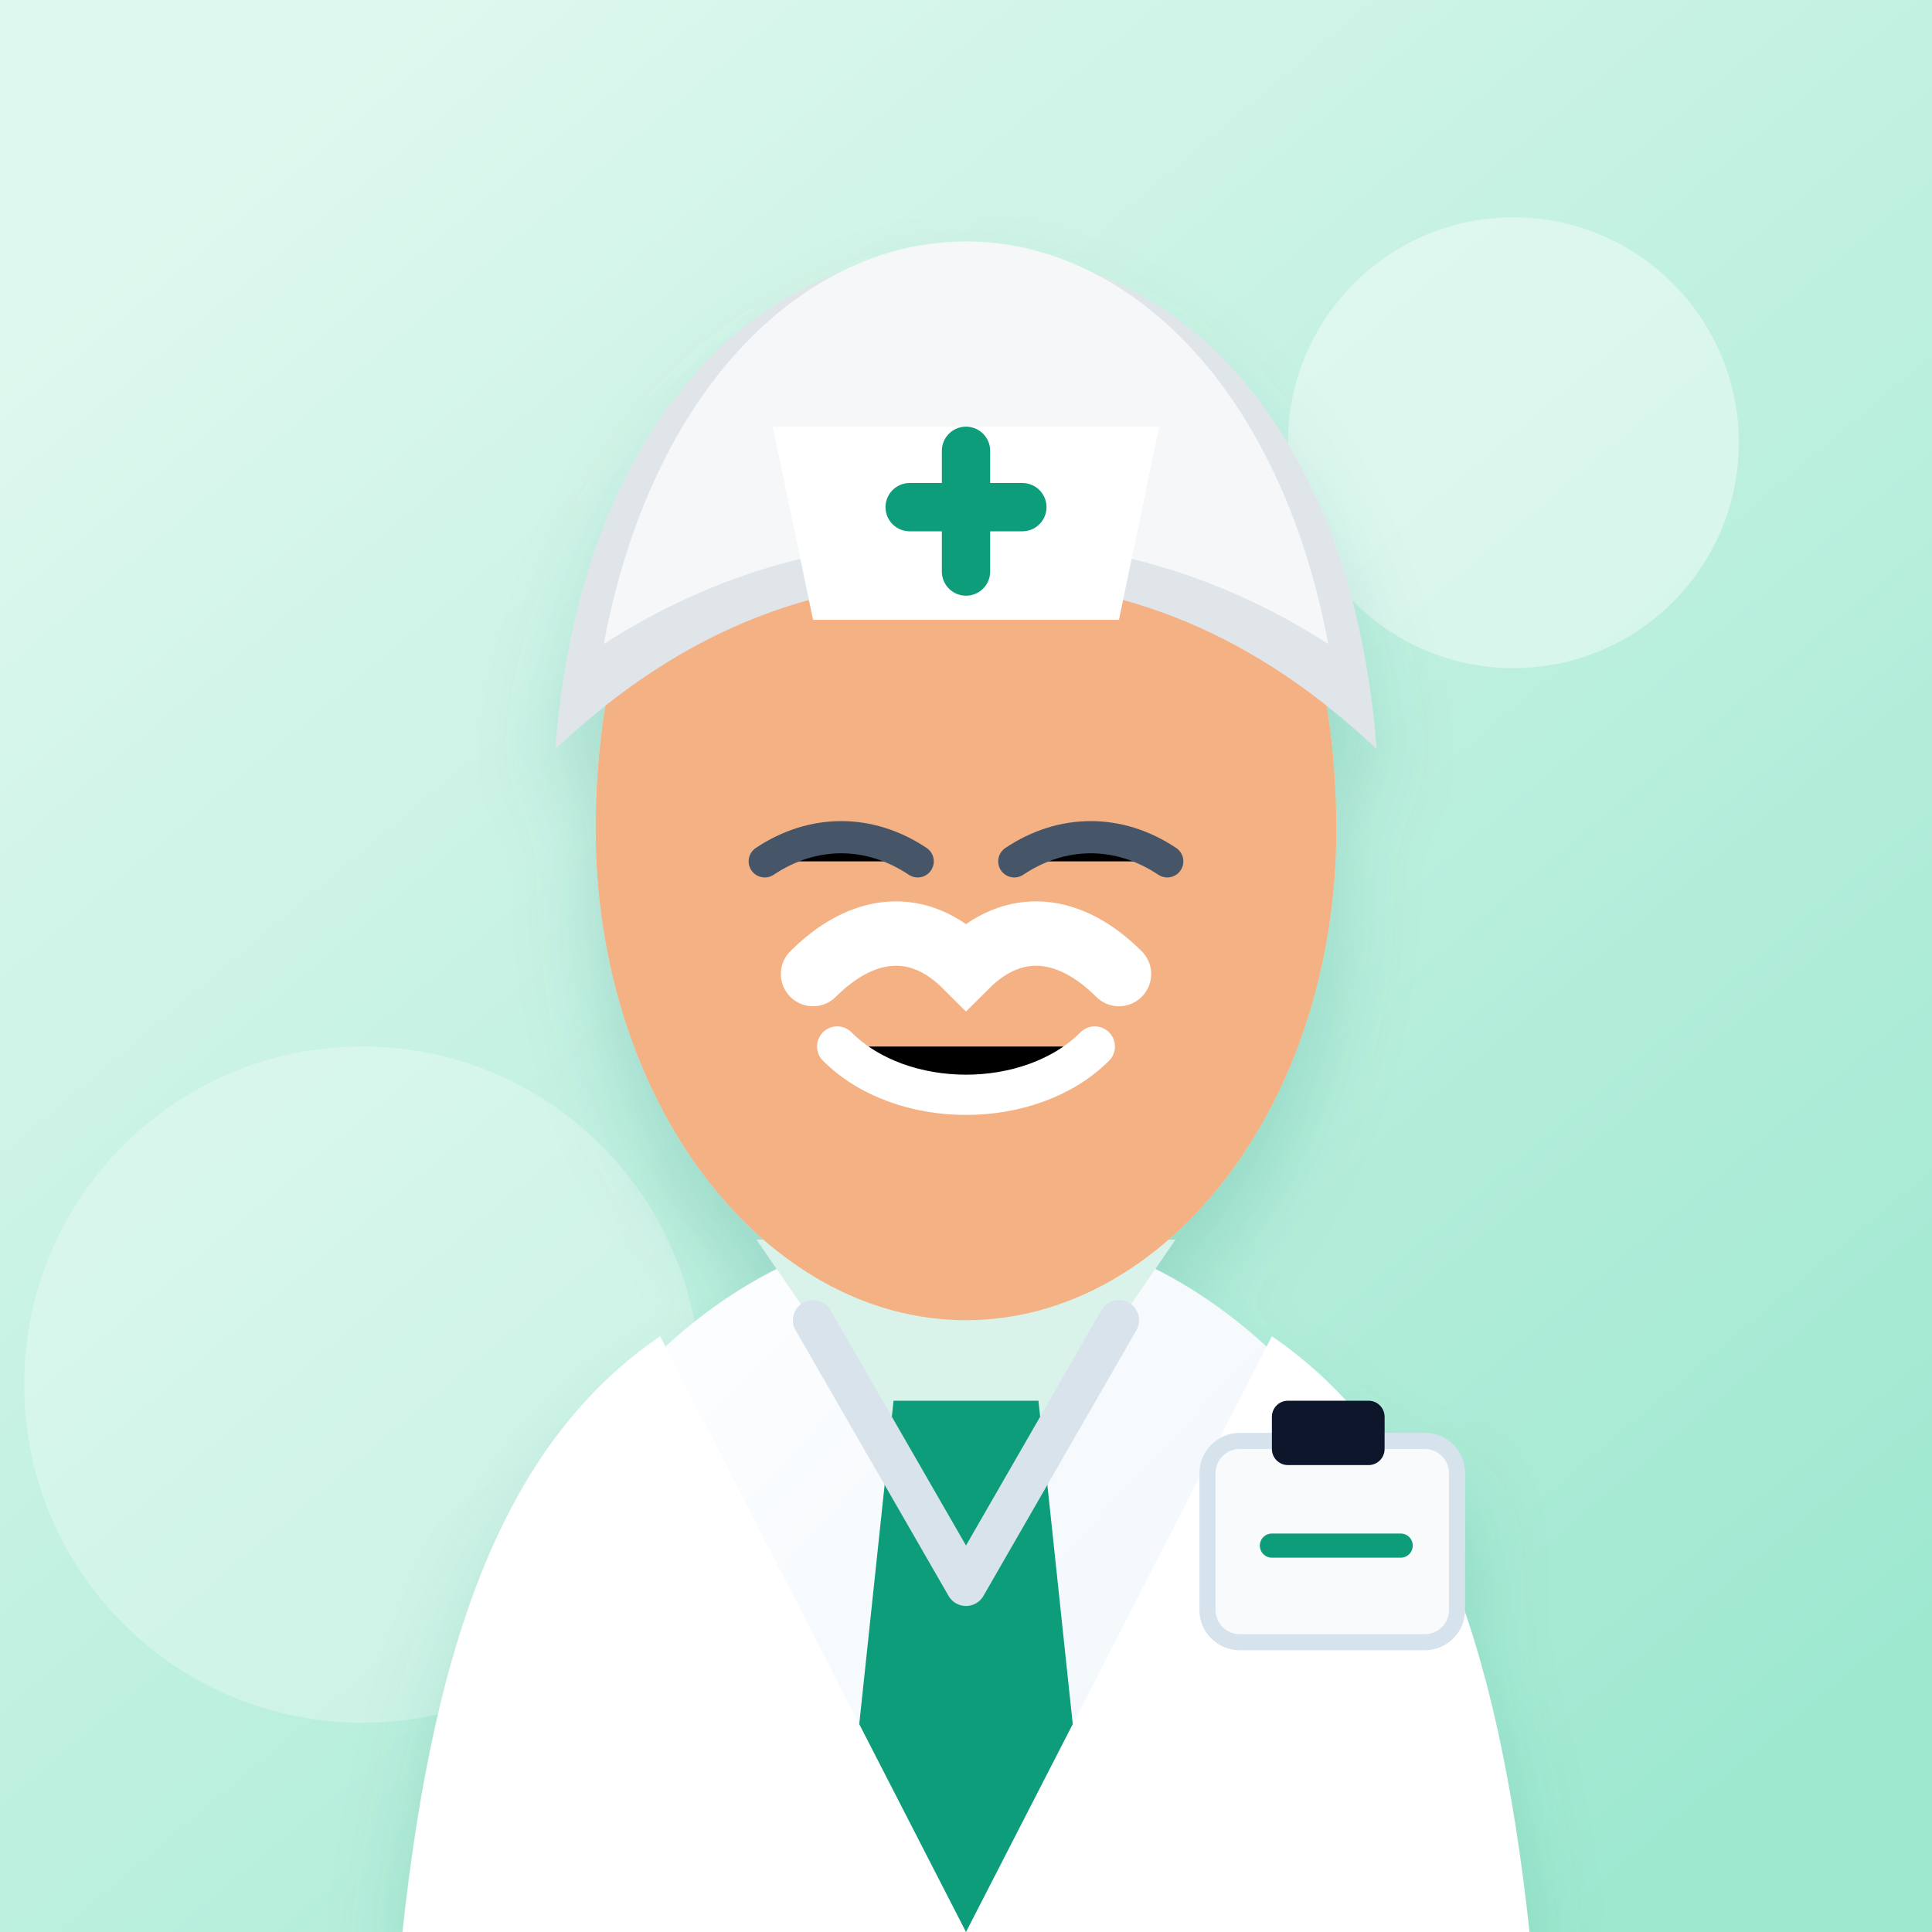
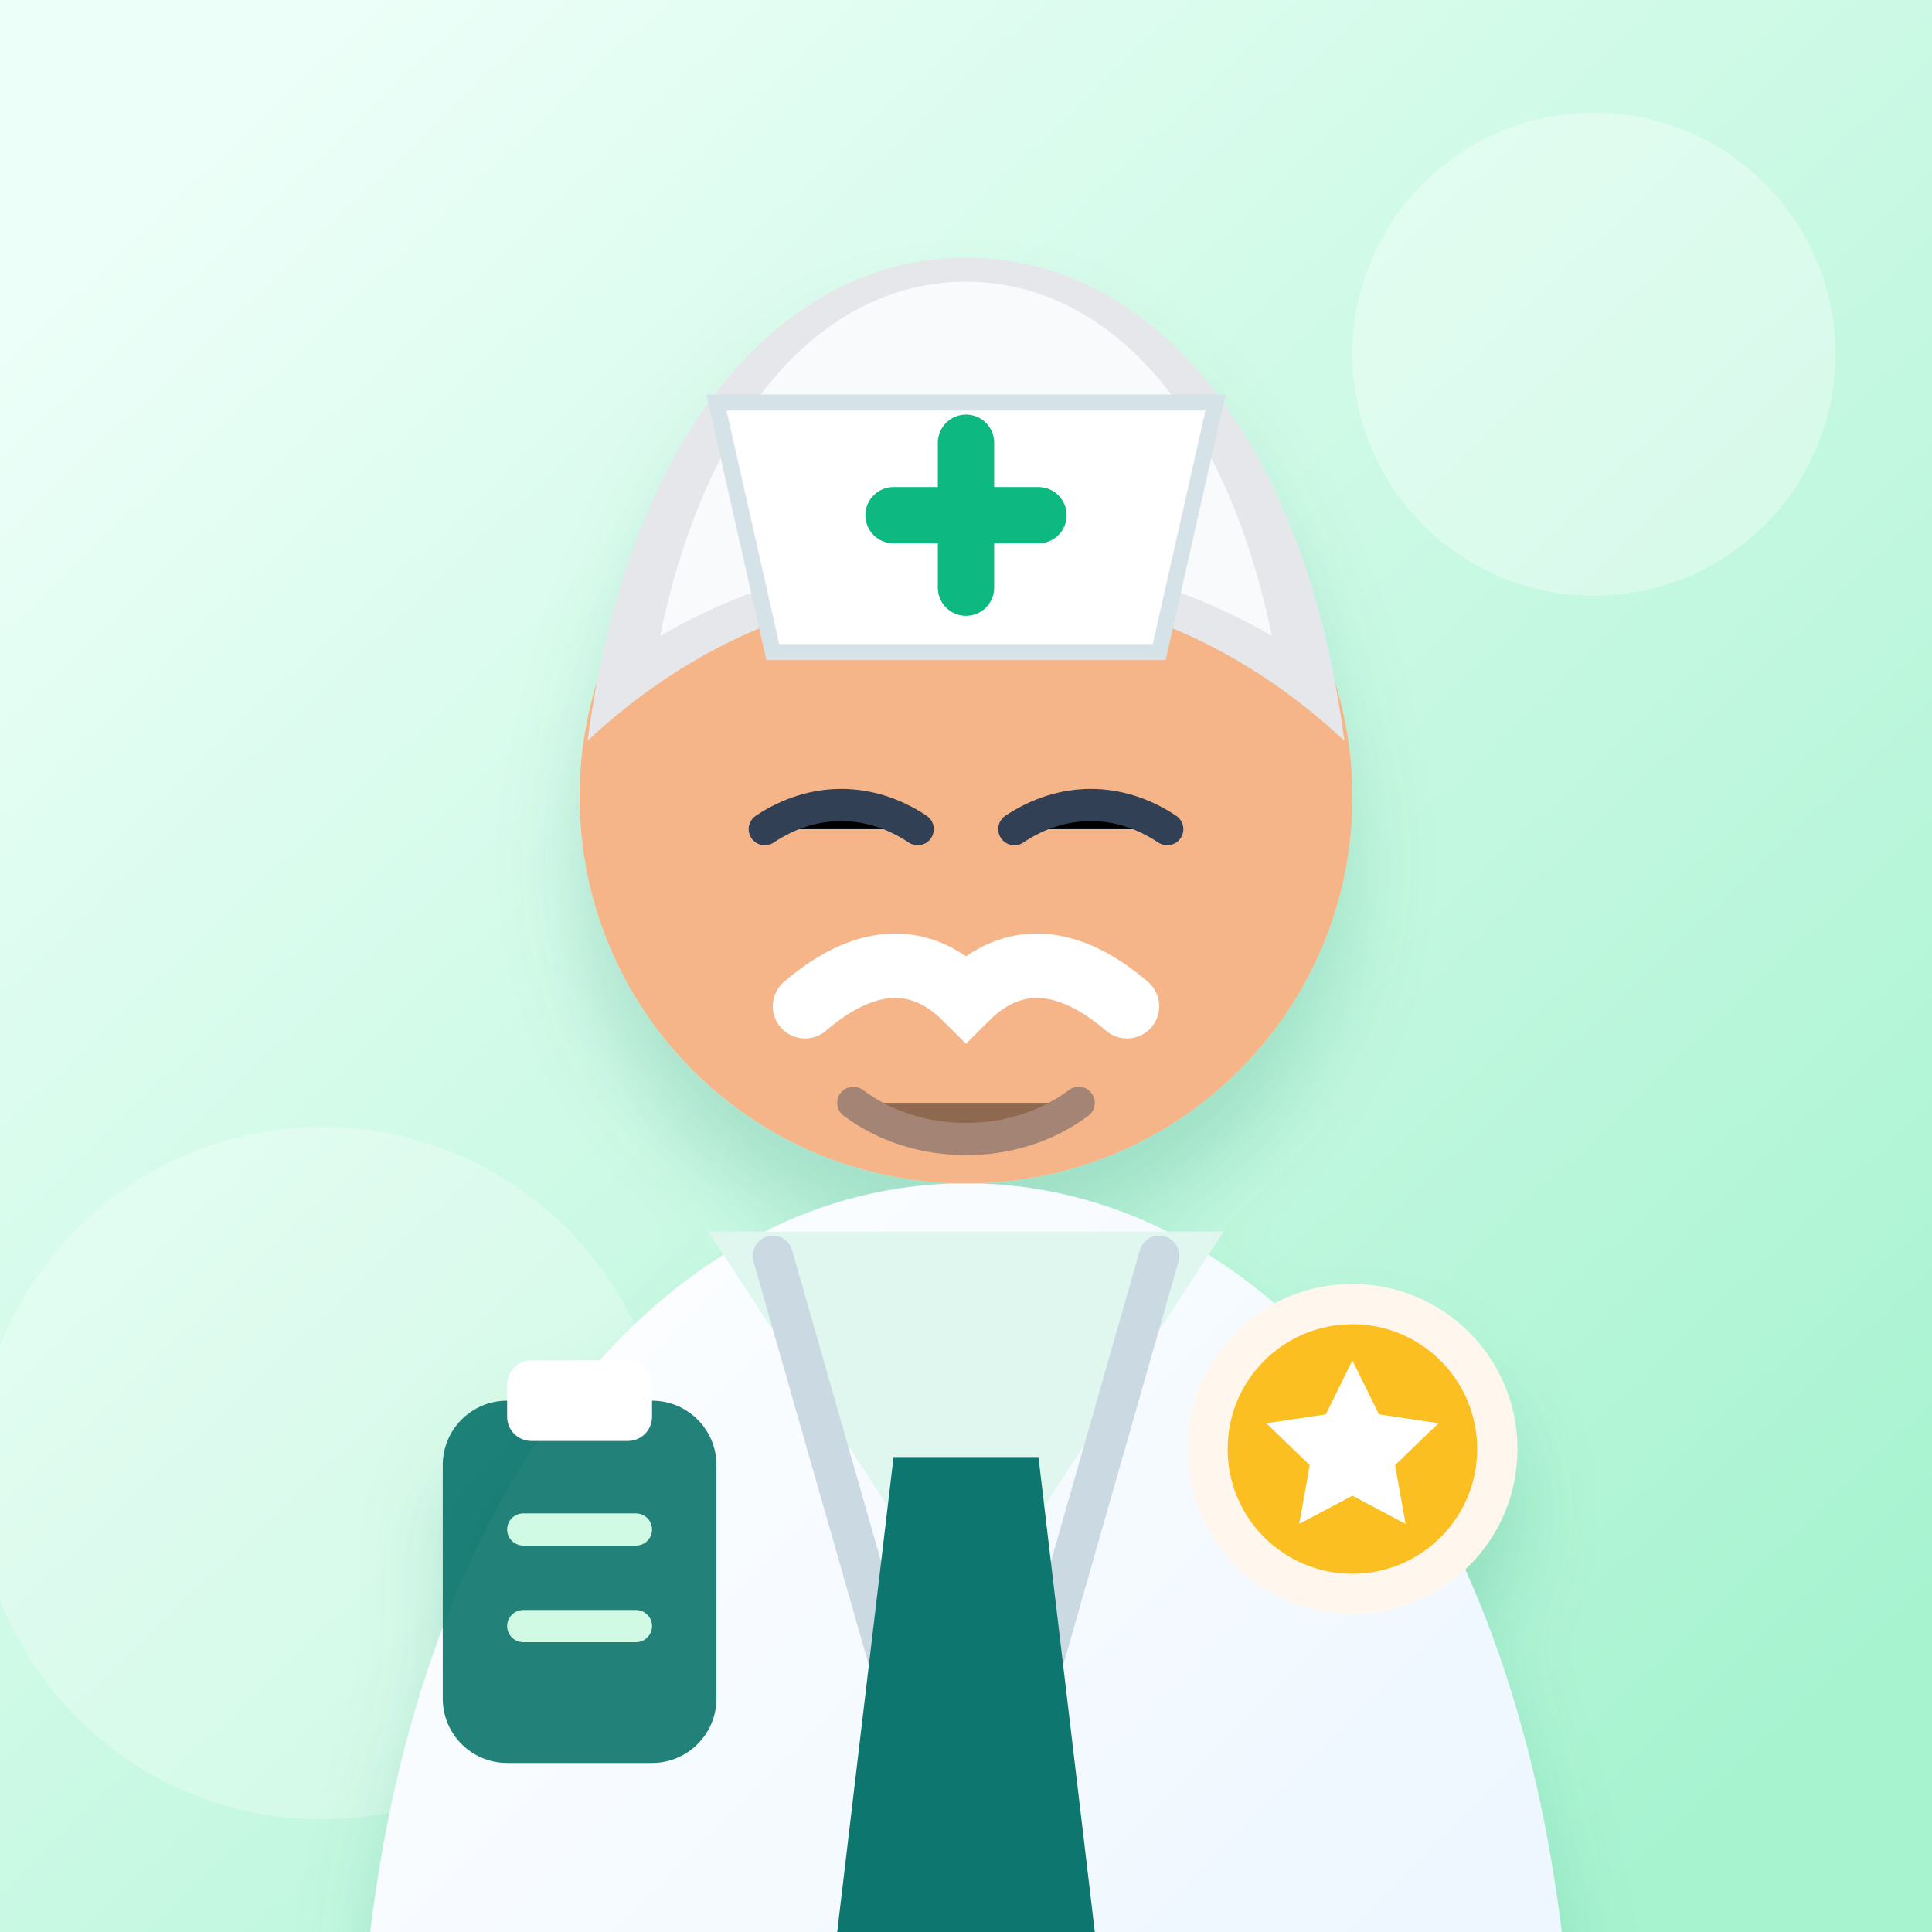
- <svg xmlns="http://www.w3.org/2000/svg" viewBox="0 0 240 240" role="img" aria-label="رئیس پرستاری">
+ <svg xmlns="http://www.w3.org/2000/svg" viewBox="0 0 240 240" role="img" aria-label="آیکون رئیس پرستاری">
  <defs>
-     <linearGradient id="bossBg" x1="30" y1="16" x2="210" y2="230" gradientUnits="userSpaceOnUse">
-       <stop stop-color="#dff8ef" />
-       <stop offset="1" stop-color="#9ee8d0" />
+     <linearGradient id="bg" x1="24" y1="20" x2="216" y2="222" gradientUnits="userSpaceOnUse">
+       <stop stop-color="#ecfff8" />
+       <stop offset="1" stop-color="#a7f3d0" />
    </linearGradient>
-     <linearGradient id="bossCoat" x1="70" y1="143" x2="174" y2="241" gradientUnits="userSpaceOnUse">
+     <linearGradient id="coat" x1="64" y1="126" x2="176" y2="238" gradientUnits="userSpaceOnUse">
      <stop stop-color="#ffffff" />
-       <stop offset="1" stop-color="#eef5fb" />
+       <stop offset="1" stop-color="#eef7ff" />
    </linearGradient>
-     <filter id="softShadow" x="-20%" y="-20%" width="140%" height="150%">
-       <feDropShadow dx="0" dy="7" stdDeviation="5" flood-color="#0f766e" flood-opacity="0.18" />
+     <filter id="shadow" x="-20%" y="-20%" width="140%" height="150%">
+       <feDropShadow dx="0" dy="8" stdDeviation="5" flood-color="#047857" flood-opacity=".18" />
    </filter>
  </defs>
-   <rect width="240" height="240" fill="url(#bossBg)" />
-   <circle cx="188" cy="55" r="28" fill="#ffffff" opacity="0.42" />
-   <circle cx="45" cy="172" r="42" fill="#ffffff" opacity="0.28" />
-   <g filter="url(#softShadow)">
-     <path d="M52 240c5-55 34-88 68-88s63 33 68 88H52Z" fill="url(#bossCoat)" />
-     <path d="M94 154h52l-26 38-26-38Z" fill="#d9f3ea" />
-     <path d="M111 174h18l7 66h-32l7-66Z" fill="#0f9d7a" />
-     <path d="M82 166 120 240 158 166c19 13 28 37 32 74H50c4-37 13-61 32-74Z" fill="#ffffff" />
-     <path d="M101 164 120 197 139 164" fill="none" stroke="#d8e3ec" stroke-width="5" stroke-linecap="round" stroke-linejoin="round" />
-     <path d="M74 103c0-35 18-64 46-64s46 29 46 64c0 34-21 61-46 61s-46-27-46-61Z" fill="#f4b184" />
-     <path d="M69 93c3-39 24-62 51-62s48 23 51 62c-15-14-31-21-51-21s-36 7-51 21Z" fill="#dfe5e9" />
-     <path d="M75 80c6-32 25-50 45-50s39 18 45 50c-14-9-29-13-45-13s-31 4-45 13Z" fill="#f5f7f8" />
-     <path d="M96 53h48l-5 24H101l-5-24Z" fill="#ffffff" />
-     <path d="M120 56v15M113 63h14" stroke="#0f9d7a" stroke-width="6" stroke-linecap="round" />
-     <path d="M95 107c6-4 13-4 19 0M126 107c6-4 13-4 19 0" stroke="#475569" stroke-width="4" stroke-linecap="round" />
-     <path d="M104 130c8 8 24 8 32 0" stroke="#ffffff" stroke-width="5" stroke-linecap="round" />
-     <path d="M101 121c6-6 13-7 19-1 6-6 13-5 19 1" fill="none" stroke="#ffffff" stroke-width="8" stroke-linecap="round" />
-     <rect x="150" y="179" width="31" height="25" rx="4" fill="#f8fafc" stroke="#d7e3ec" stroke-width="2" />
-     <rect x="158" y="174" width="14" height="8" rx="2" fill="#0f172a" />
-     <path d="M158 192h16" stroke="#0f9d7a" stroke-width="3" stroke-linecap="round" />
+   <rect width="240" height="240" rx="0" fill="url(#bg)" />
+   <circle cx="198" cy="44" r="30" fill="#fff" opacity=".34" />
+   <circle cx="40" cy="183" r="43" fill="#fff" opacity=".28" />
+   <g filter="url(#shadow)">
+     <path d="M46 240c7-58 38-93 74-93s67 35 74 93H46Z" fill="url(#coat)" />
+     <path d="M88 153 120 202l32-49" fill="#dff7ef" />
+     <path d="M96 156 120 240l24-84" fill="none" stroke="#cbd9e2" stroke-width="5" stroke-linecap="round" stroke-linejoin="round" />
+     <path d="M111 181h18l7 59h-32l7-59Z" fill="#0f766e" />
+     <circle cx="120" cy="99" r="48" fill="#f6b589" />
+     <path d="M73 92c5-38 24-60 47-60s42 22 47 60c-14-13-30-19-47-19s-33 6-47 19Z" fill="#e5e7eb" />
+     <path d="M82 79c6-29 21-44 38-44s32 15 38 44c-12-7-25-10-38-10s-26 3-38 10Z" fill="#f8fafc" />
+     <path d="M89 50h62l-7 31H96L89 50Z" fill="#ffffff" stroke="#d5e3e9" stroke-width="2" />
+     <path d="M120 55v18M111 64h18" stroke="#10b981" stroke-width="7" stroke-linecap="round" />
+     <path d="M95 103c6-4 13-4 19 0M126 103c6-4 13-4 19 0" stroke="#334155" stroke-width="4" stroke-linecap="round" />
+     <path d="M100 125c7-6 14-7 20-1 6-6 13-5 20 1" fill="none" stroke="#ffffff" stroke-width="8" stroke-linecap="round" />
+     <path d="M106 137c8 6 20 6 28 0" stroke="#334155" stroke-width="4" stroke-linecap="round" opacity=".42" />
+     <circle cx="168" cy="180" r="18" fill="#fbbf24" stroke="#fff7ed" stroke-width="5" />
+     <path d="m168 169 3.3 6.7 7.4 1.1-5.4 5.2 1.3 7.3-6.6-3.5-6.6 3.5 1.3-7.3-5.4-5.2 7.4-1.1 3.3-6.7Z" fill="#ffffff" />
+     <rect x="55" y="174" width="34" height="45" rx="8" fill="#0f766e" opacity=".92" />
+     <rect x="63" y="169" width="18" height="10" rx="3" fill="#ffffff" />
+     <path d="M65 190h14M65 202h14" stroke="#d1fae5" stroke-width="4" stroke-linecap="round" />
  </g>
</svg>
